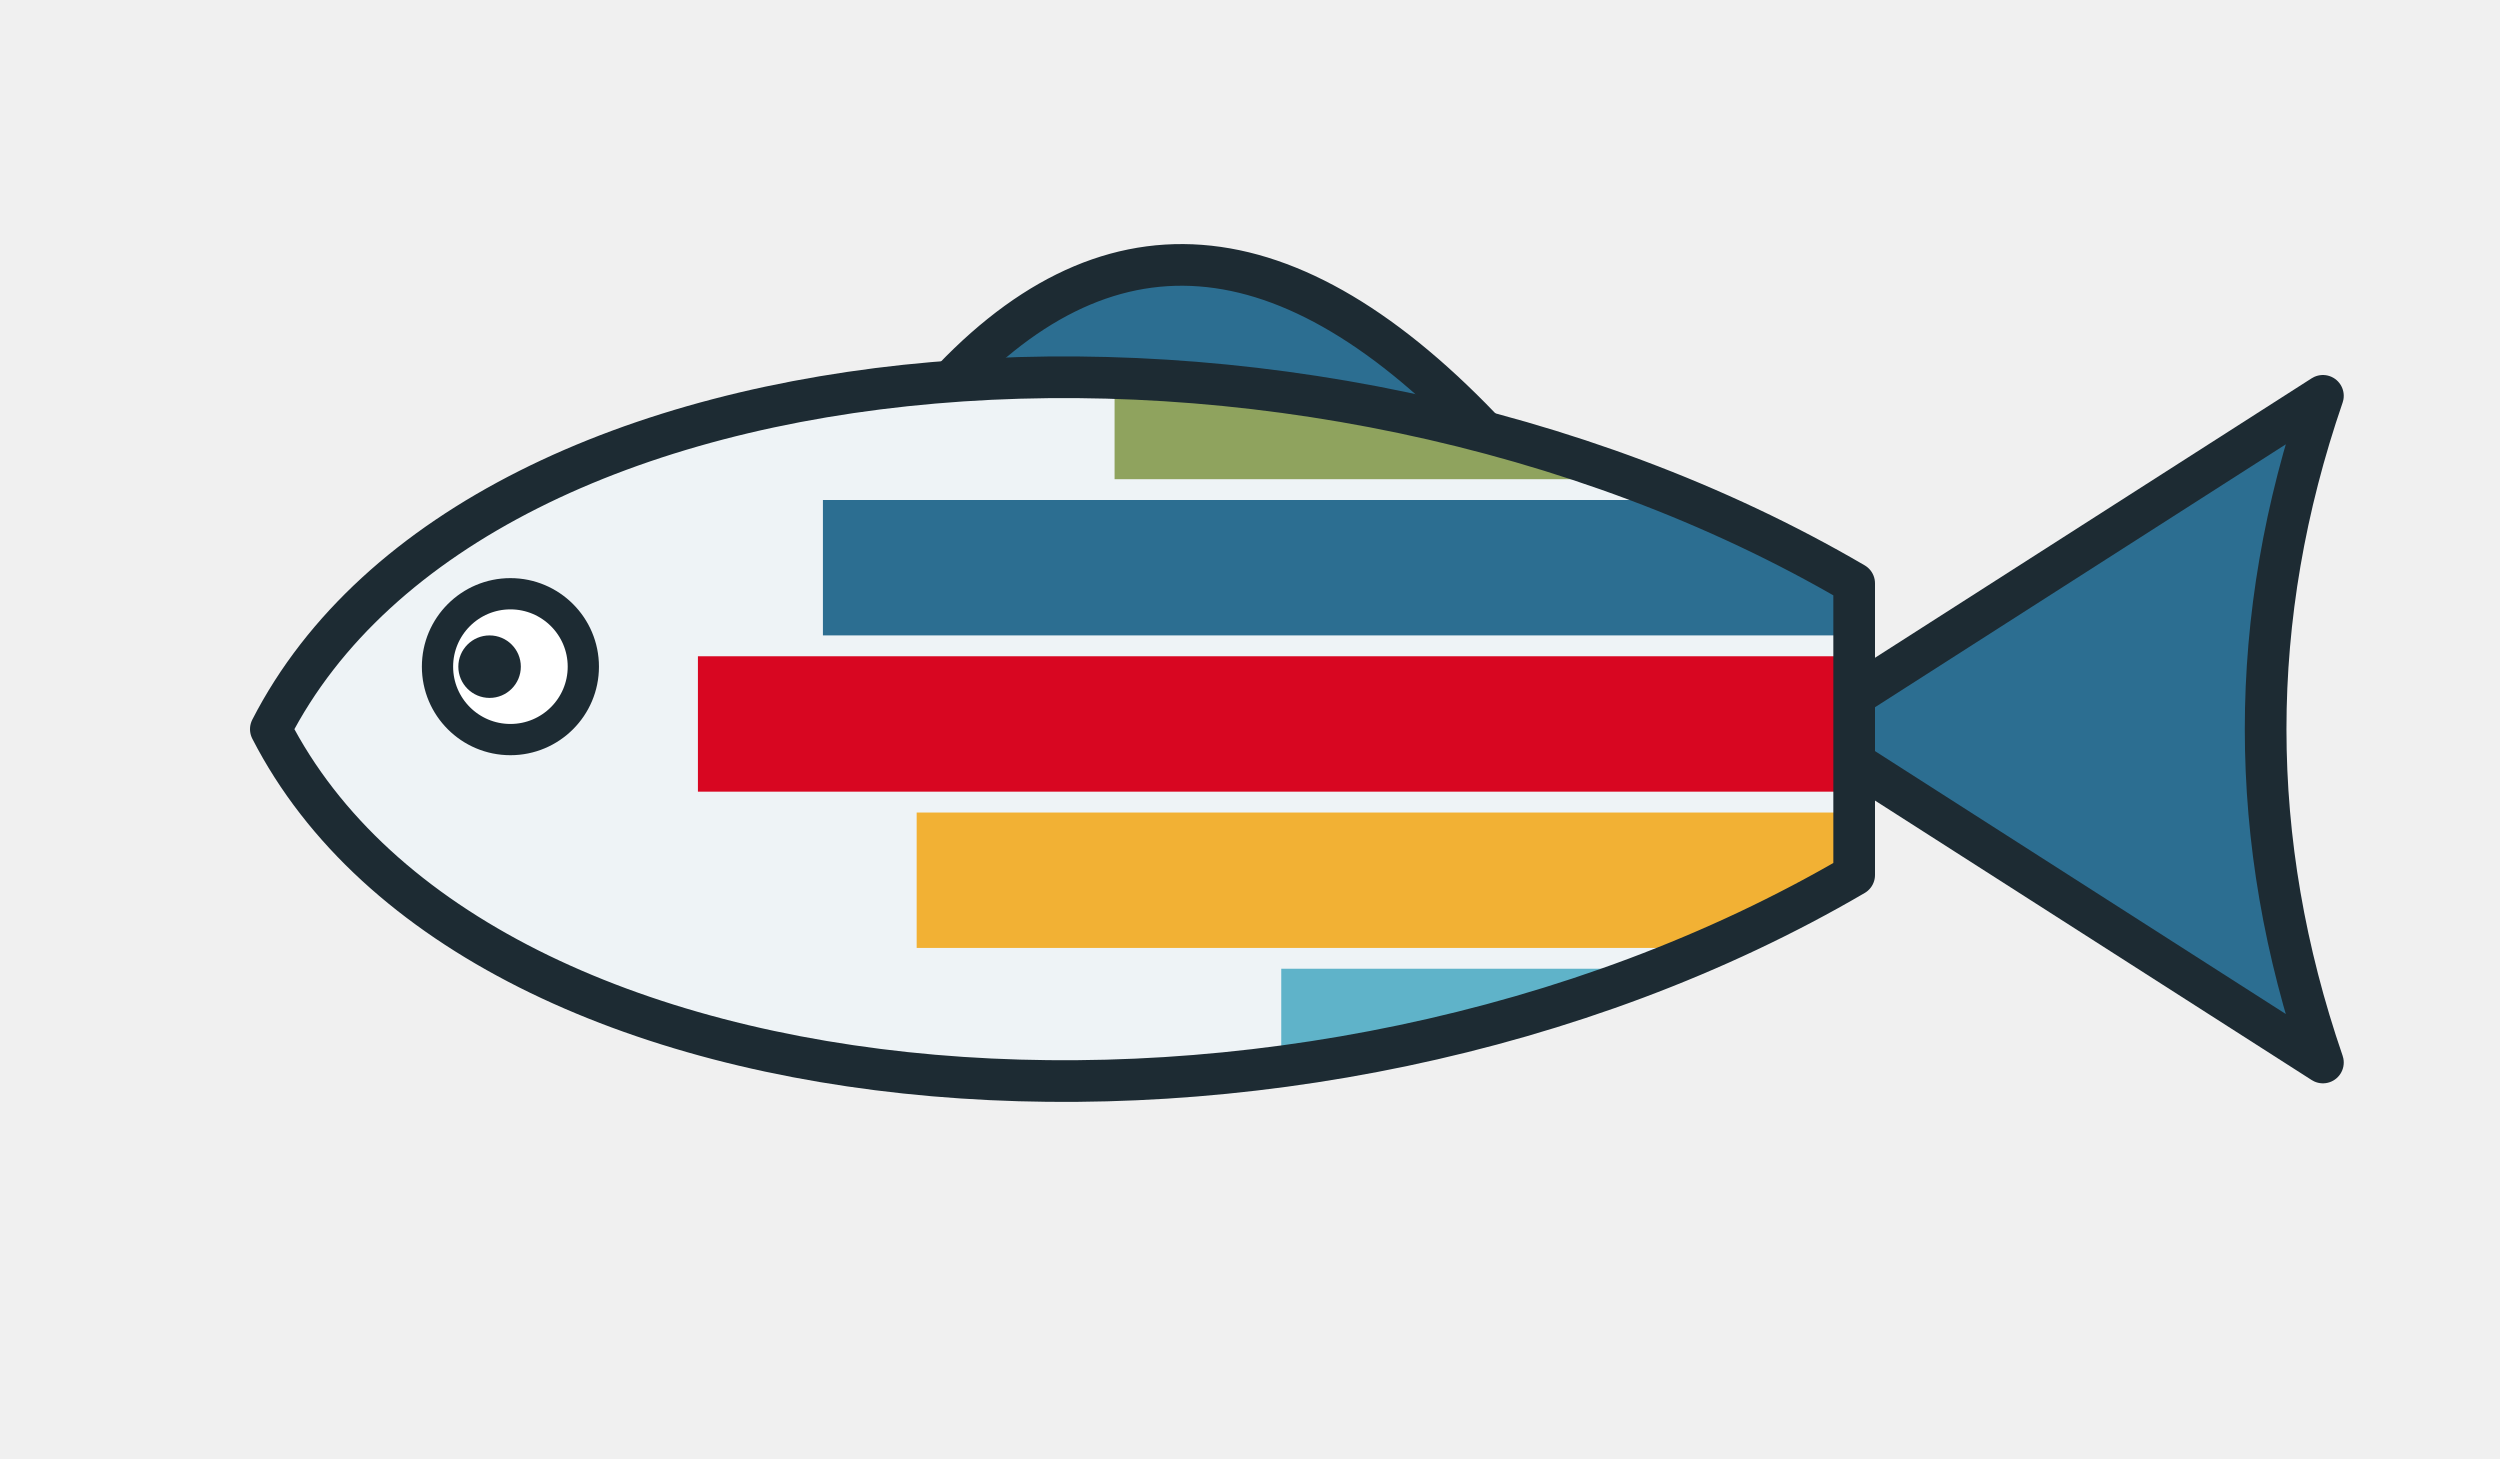
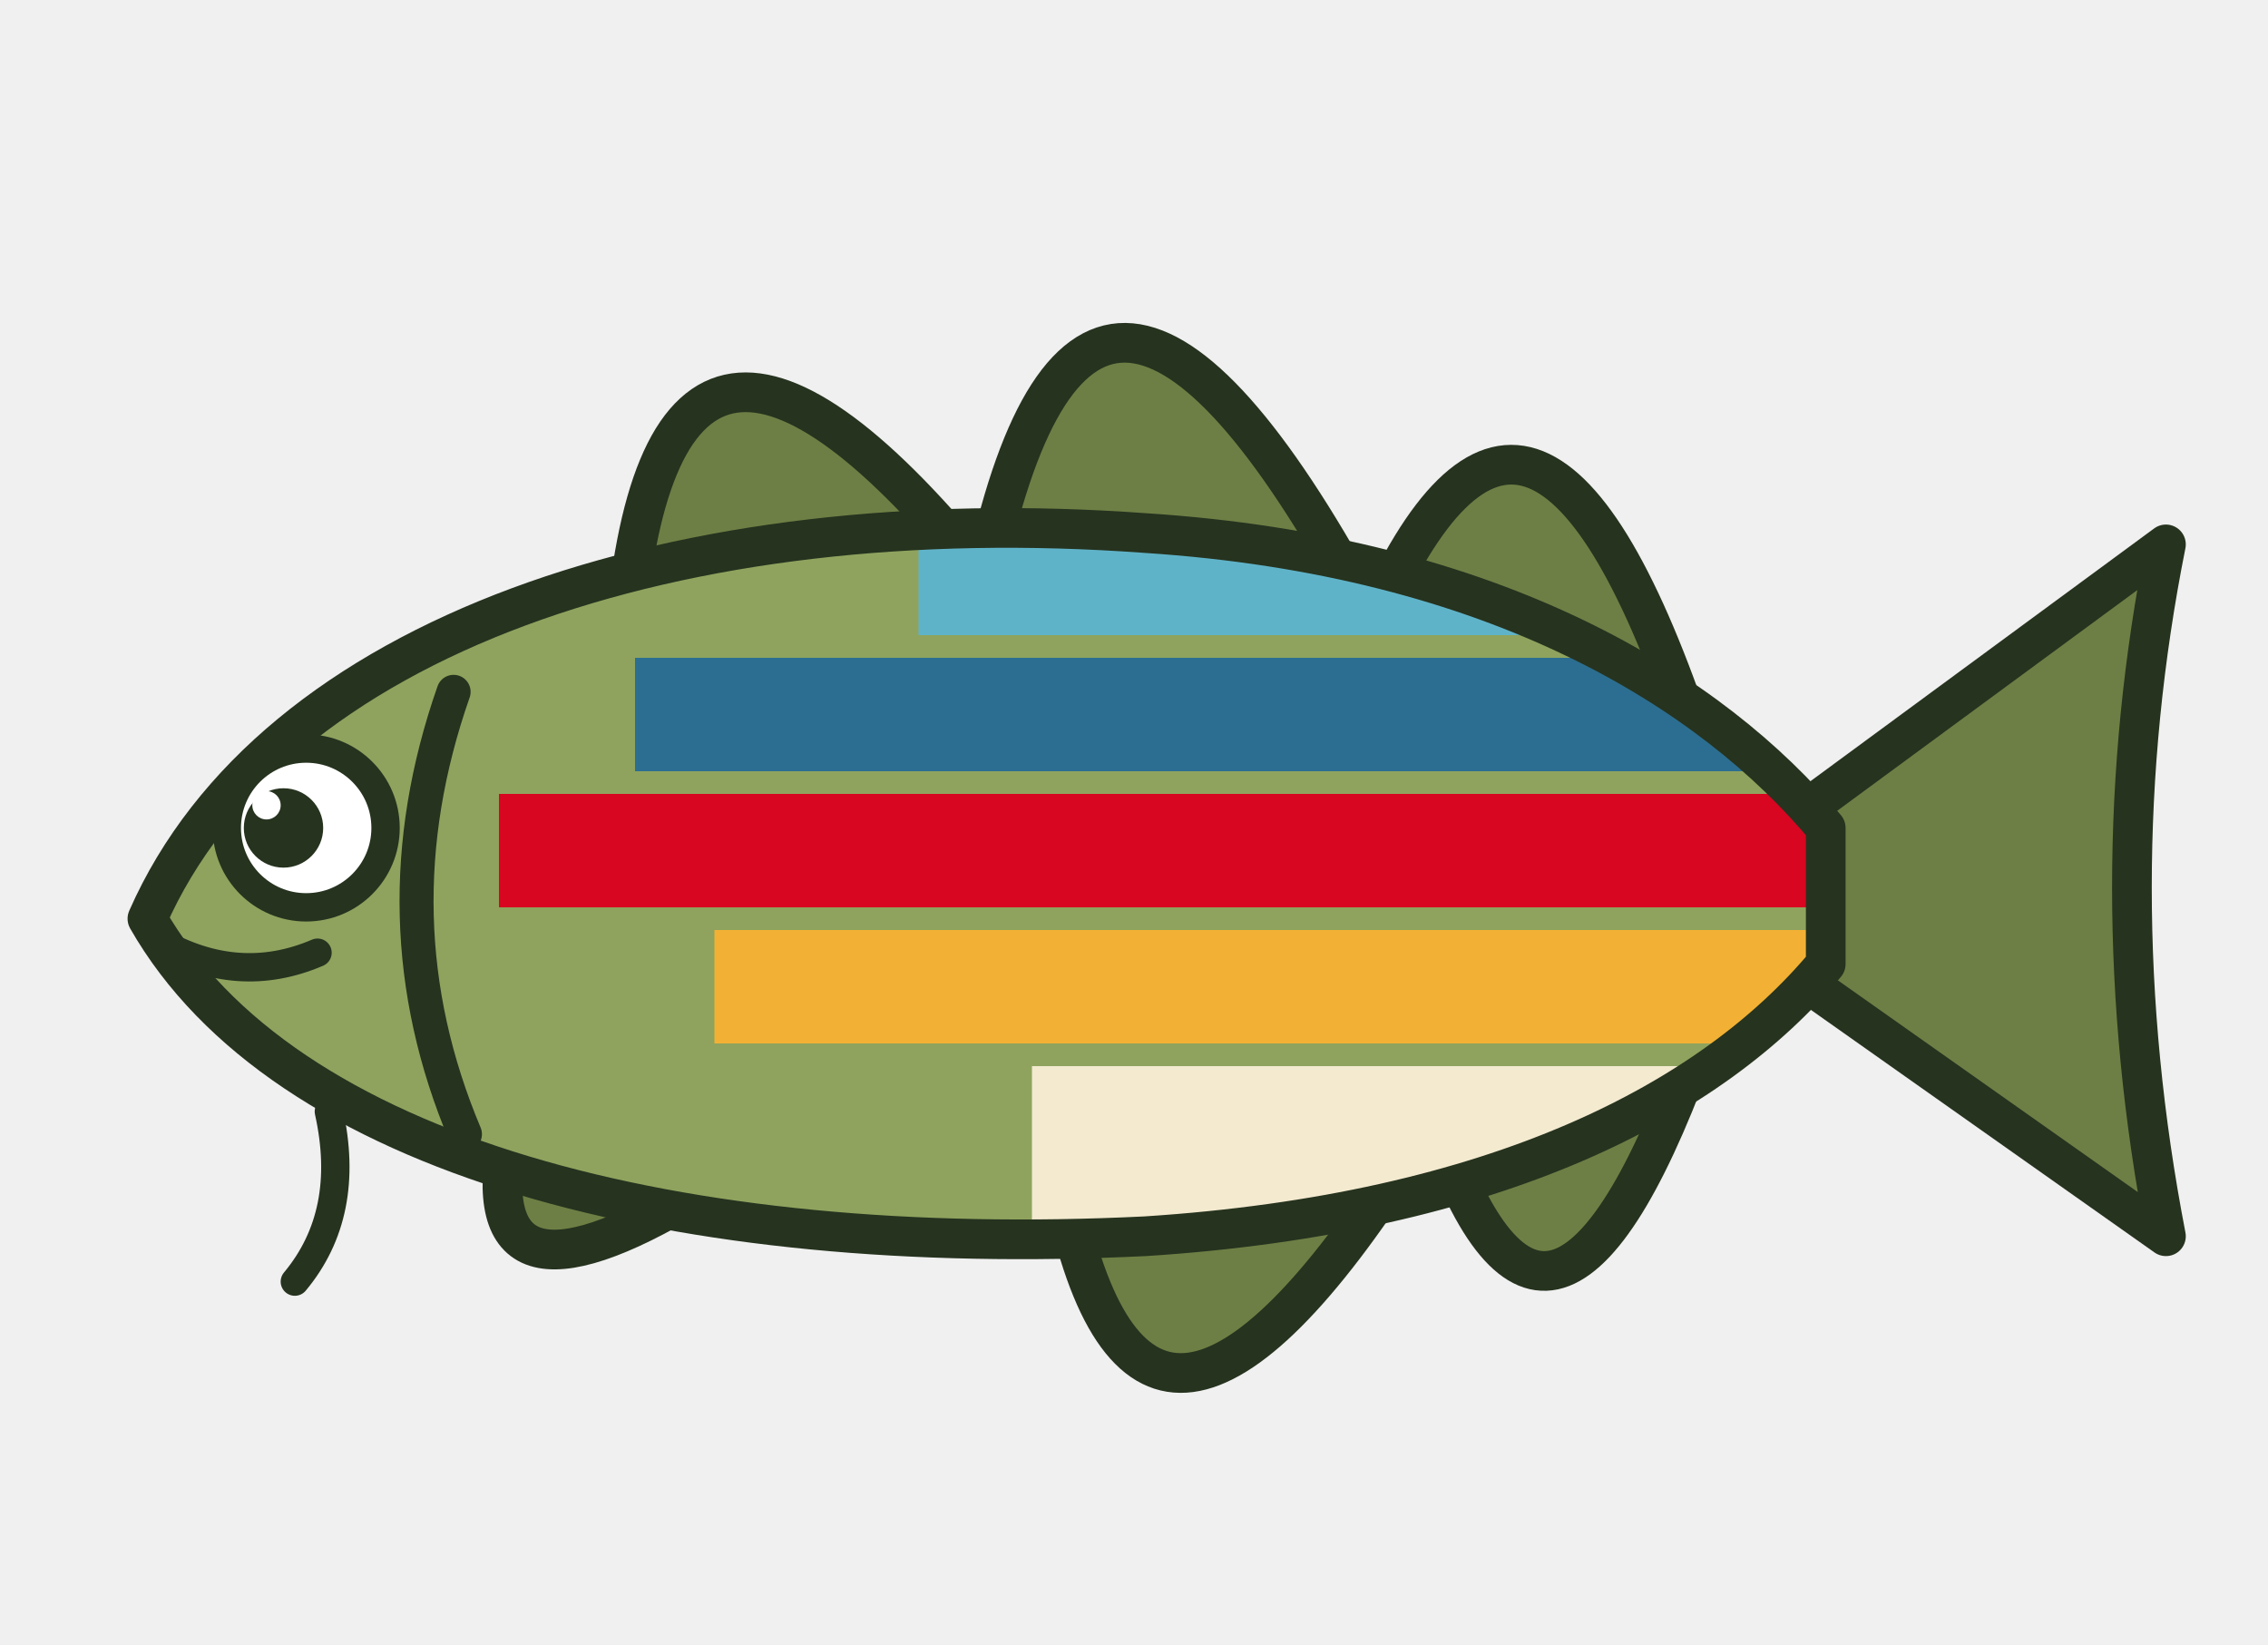
- <svg xmlns="http://www.w3.org/2000/svg" viewBox="0 0 480 280" role="img" aria-labelledby="t">
+ <svg xmlns="http://www.w3.org/2000/svg" viewBox="70 100 400 290" role="img" aria-labelledby="t">
  <defs>
    <clipPath id="body">
-       <path d="M52 140 C92 62 250 50 356 112 L356 168 C250 230 92 218 52 140 Z" />
+       <path d="M96 262 C118 212 190 188 272 194 C334 198 372 222 392 246 L392 270 C372 294 334 314 272 318 C190 322 120 304 96 262 Z" />
    </clipPath>
  </defs>
-   <path d="M346 140 L446 76 Q424 140 446 204 Z" fill="#2C6E91" stroke="#1D2B33" stroke-width="8" stroke-linejoin="round" />
-   <path d="M180 76 Q228 22 286 84 Z" fill="#2C6E91" stroke="#1D2B33" stroke-width="8" stroke-linejoin="round" />
-   <path d="M52 140 C92 62 250 50 356 112 L356 168 C250 230 92 218 52 140 Z" fill="#EEF3F6" />
+   <g fill="#6E7F45" stroke="#26331F" stroke-width="7" stroke-linejoin="round">
+     <path d="M384 246 L452 196 Q440 256 452 318 L384 270 Z" />
+     <path d="M180 214 Q186 132 242 200 Z" />
+     <path d="M244 200 Q262 118 310 206 Z" />
+     <path d="M312 210 Q340 146 368 228 Z" />
+     <path d="M258 312 Q272 376 318 304 Z" />
+     <path d="M324 300 Q344 356 370 282 Z" />
+     <path d="M160 298 Q152 334 190 312 Z" />
+   </g>
+   <path d="M96 262 C118 212 190 188 272 194 C334 198 372 222 392 246 L392 270 C372 294 334 314 272 318 C190 322 120 304 96 262 Z" fill="#8FA35E" />
  <g clip-path="url(#body)">
-     <rect x="214" y="66" width="152" height="26" fill="#8FA35E" />
-     <rect x="158" y="96" width="208" height="26" fill="#2C6E91" />
-     <rect x="134" y="126" width="232" height="26" fill="#D80621" />
-     <rect x="176" y="156" width="190" height="26" fill="#F2B134" />
-     <rect x="246" y="186" width="120" height="30" fill="#5FB3C9" />
+     <rect x="232" y="190" width="170" height="22" fill="#5FB3C9" />
+     <rect x="182" y="216" width="220" height="20" fill="#2C6E91" />
+     <rect x="158" y="240" width="244" height="20" fill="#D80621" />
+     <rect x="196" y="264" width="206" height="20" fill="#F2B134" />
+     <rect x="252" y="288" width="150" height="34" fill="#F3EAD0" />
  </g>
-   <path d="M52 140 C92 62 250 50 356 112 L356 168 C250 230 92 218 52 140 Z" fill="none" stroke="#1D2B33" stroke-width="8" stroke-linejoin="round" />
-   <circle cx="98" cy="128" r="14" fill="#FFFFFF" stroke="#1D2B33" stroke-width="6" />
-   <circle cx="94" cy="128" r="6" fill="#1D2B33" />
+   <path d="M96 262 C118 212 190 188 272 194 C334 198 372 222 392 246 L392 270 C372 294 334 314 272 318 C190 322 120 304 96 262 Z" fill="none" stroke="#26331F" stroke-width="7" stroke-linejoin="round" />
+   <g fill="none" stroke="#26331F" stroke-linecap="round">
+     <path d="M150 222 Q136 262 152 300" stroke-width="6" />
+     <path d="M98 266 Q112 274 126 268" stroke-width="5" />
+     <path d="M128 296 Q132 314 122 326" stroke-width="5" />
+   </g>
+   <circle cx="124" cy="246" r="14" fill="#FFFFFF" stroke="#26331F" stroke-width="5" />
+   <circle cx="120" cy="246" r="7" fill="#26331F" />
+   <circle cx="117" cy="242" r="2.5" fill="#FFFFFF" />
</svg>
